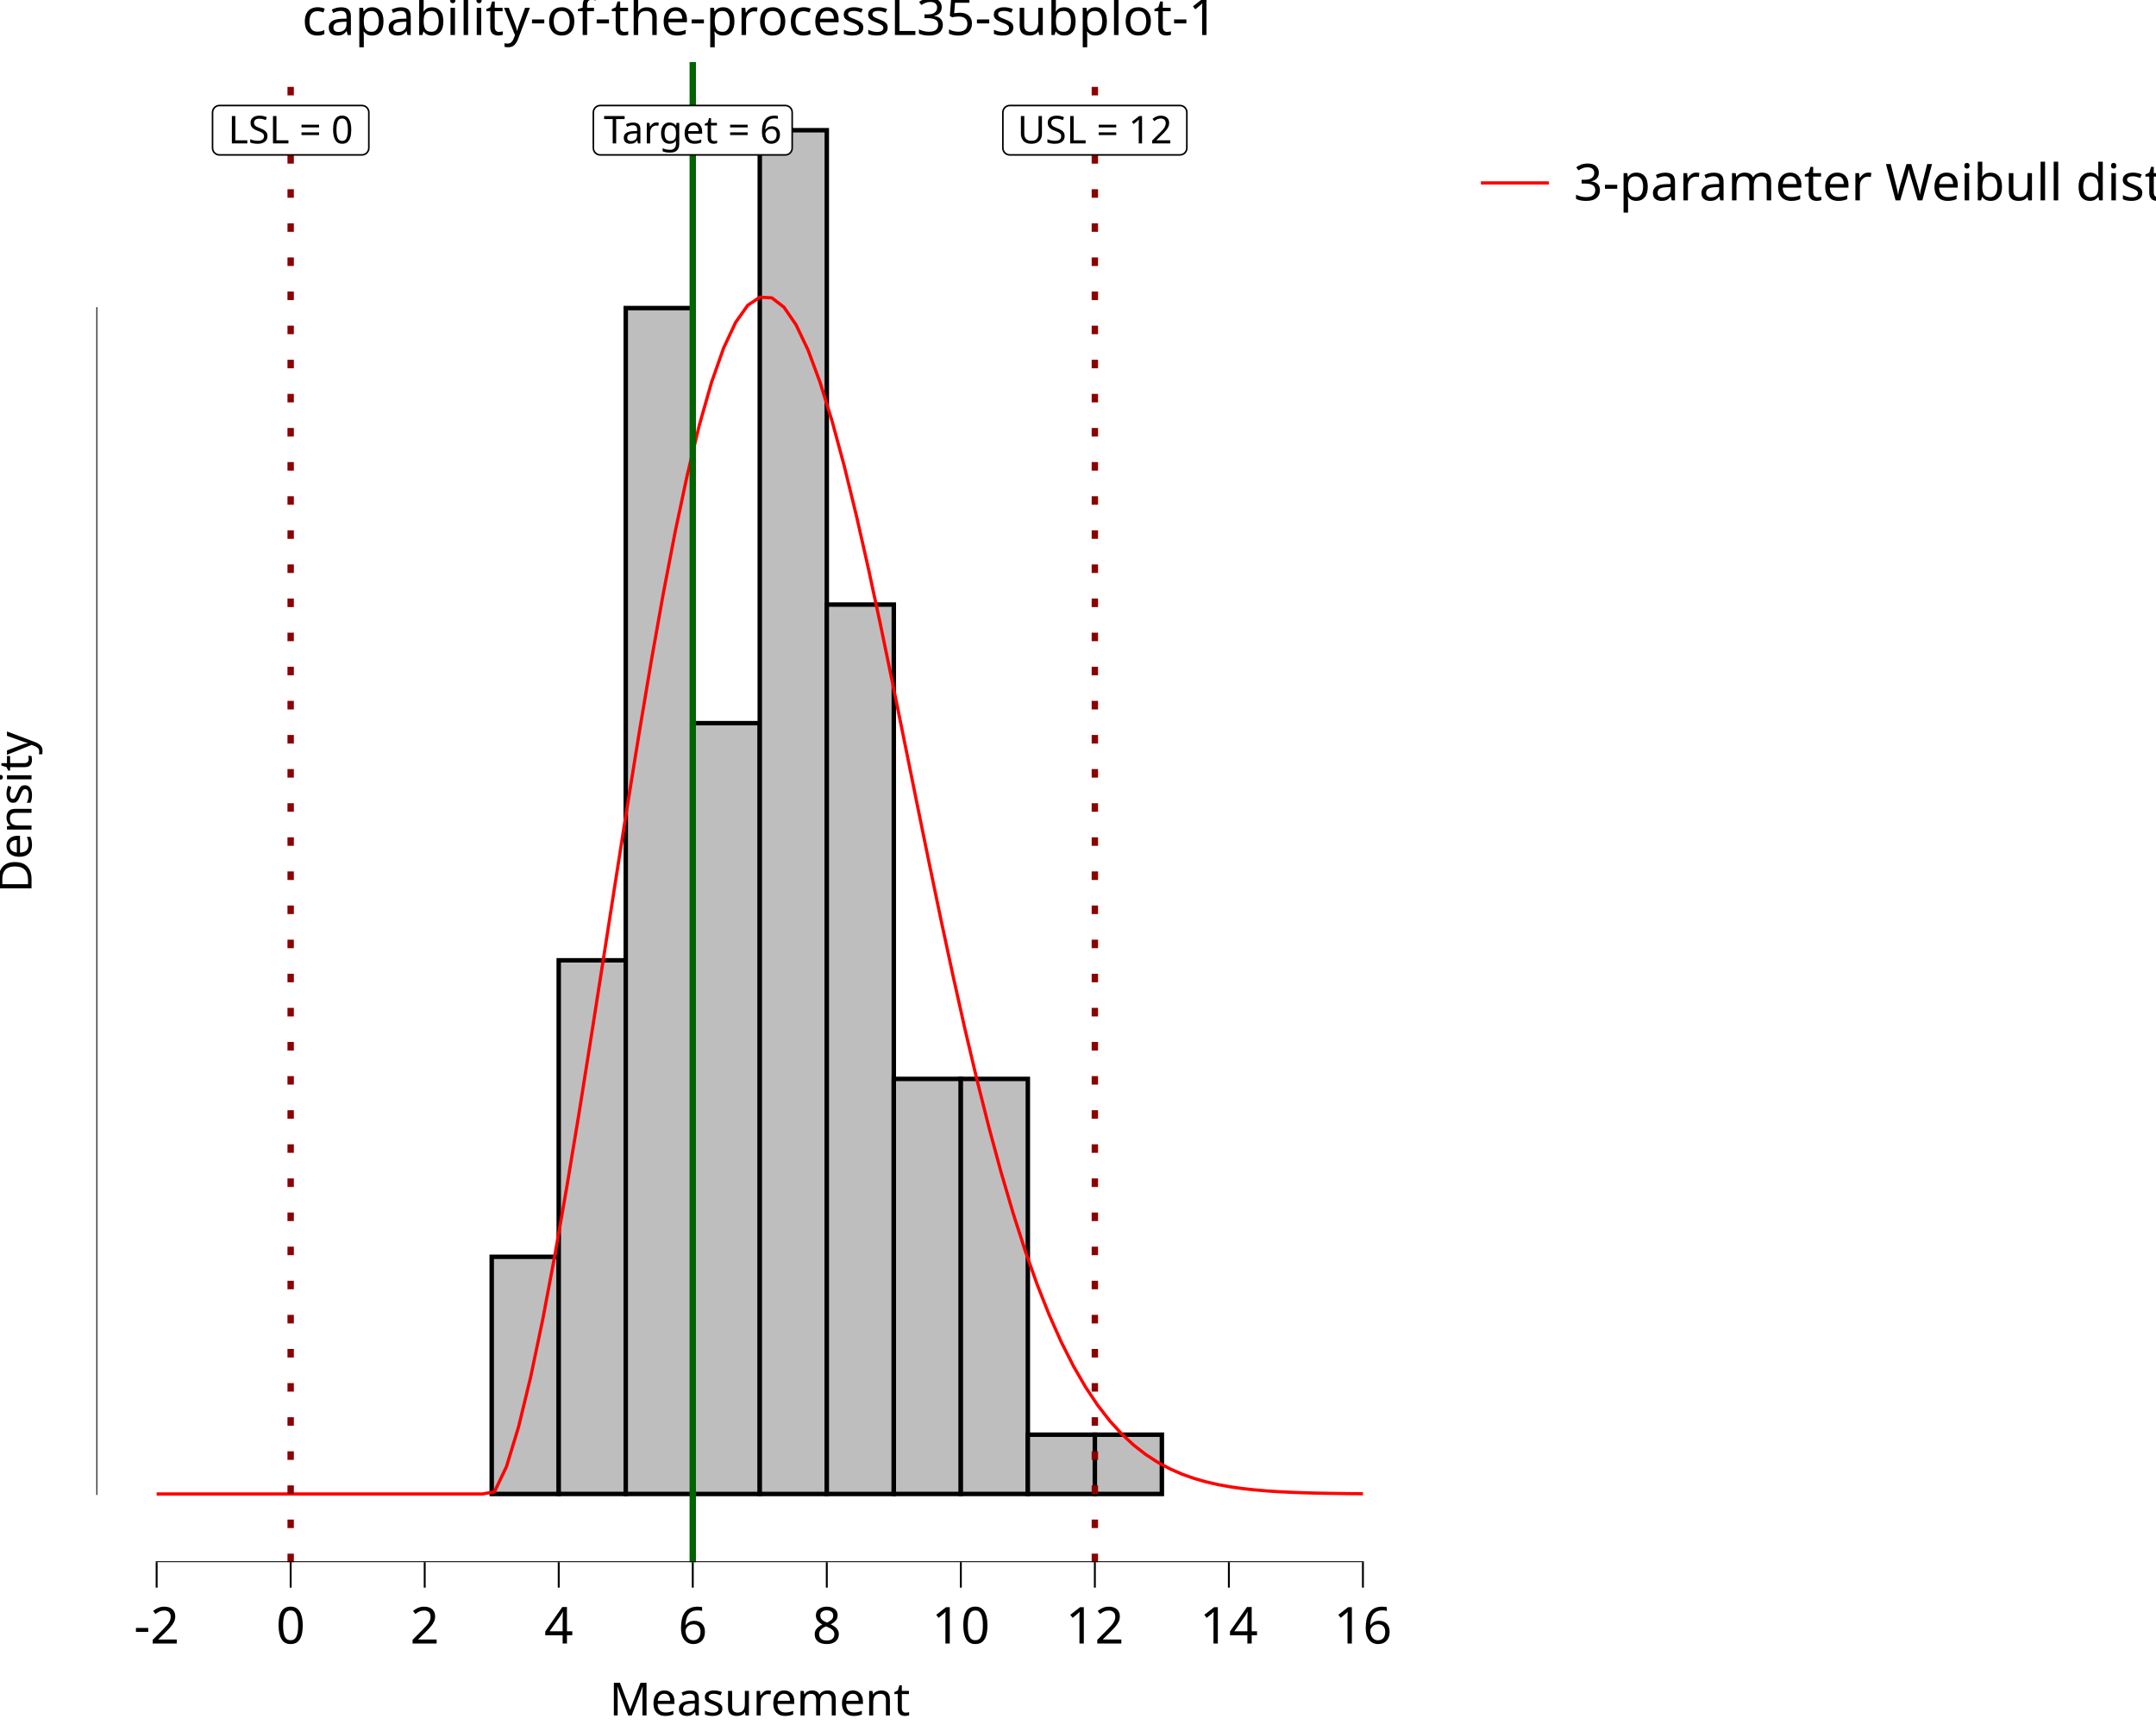
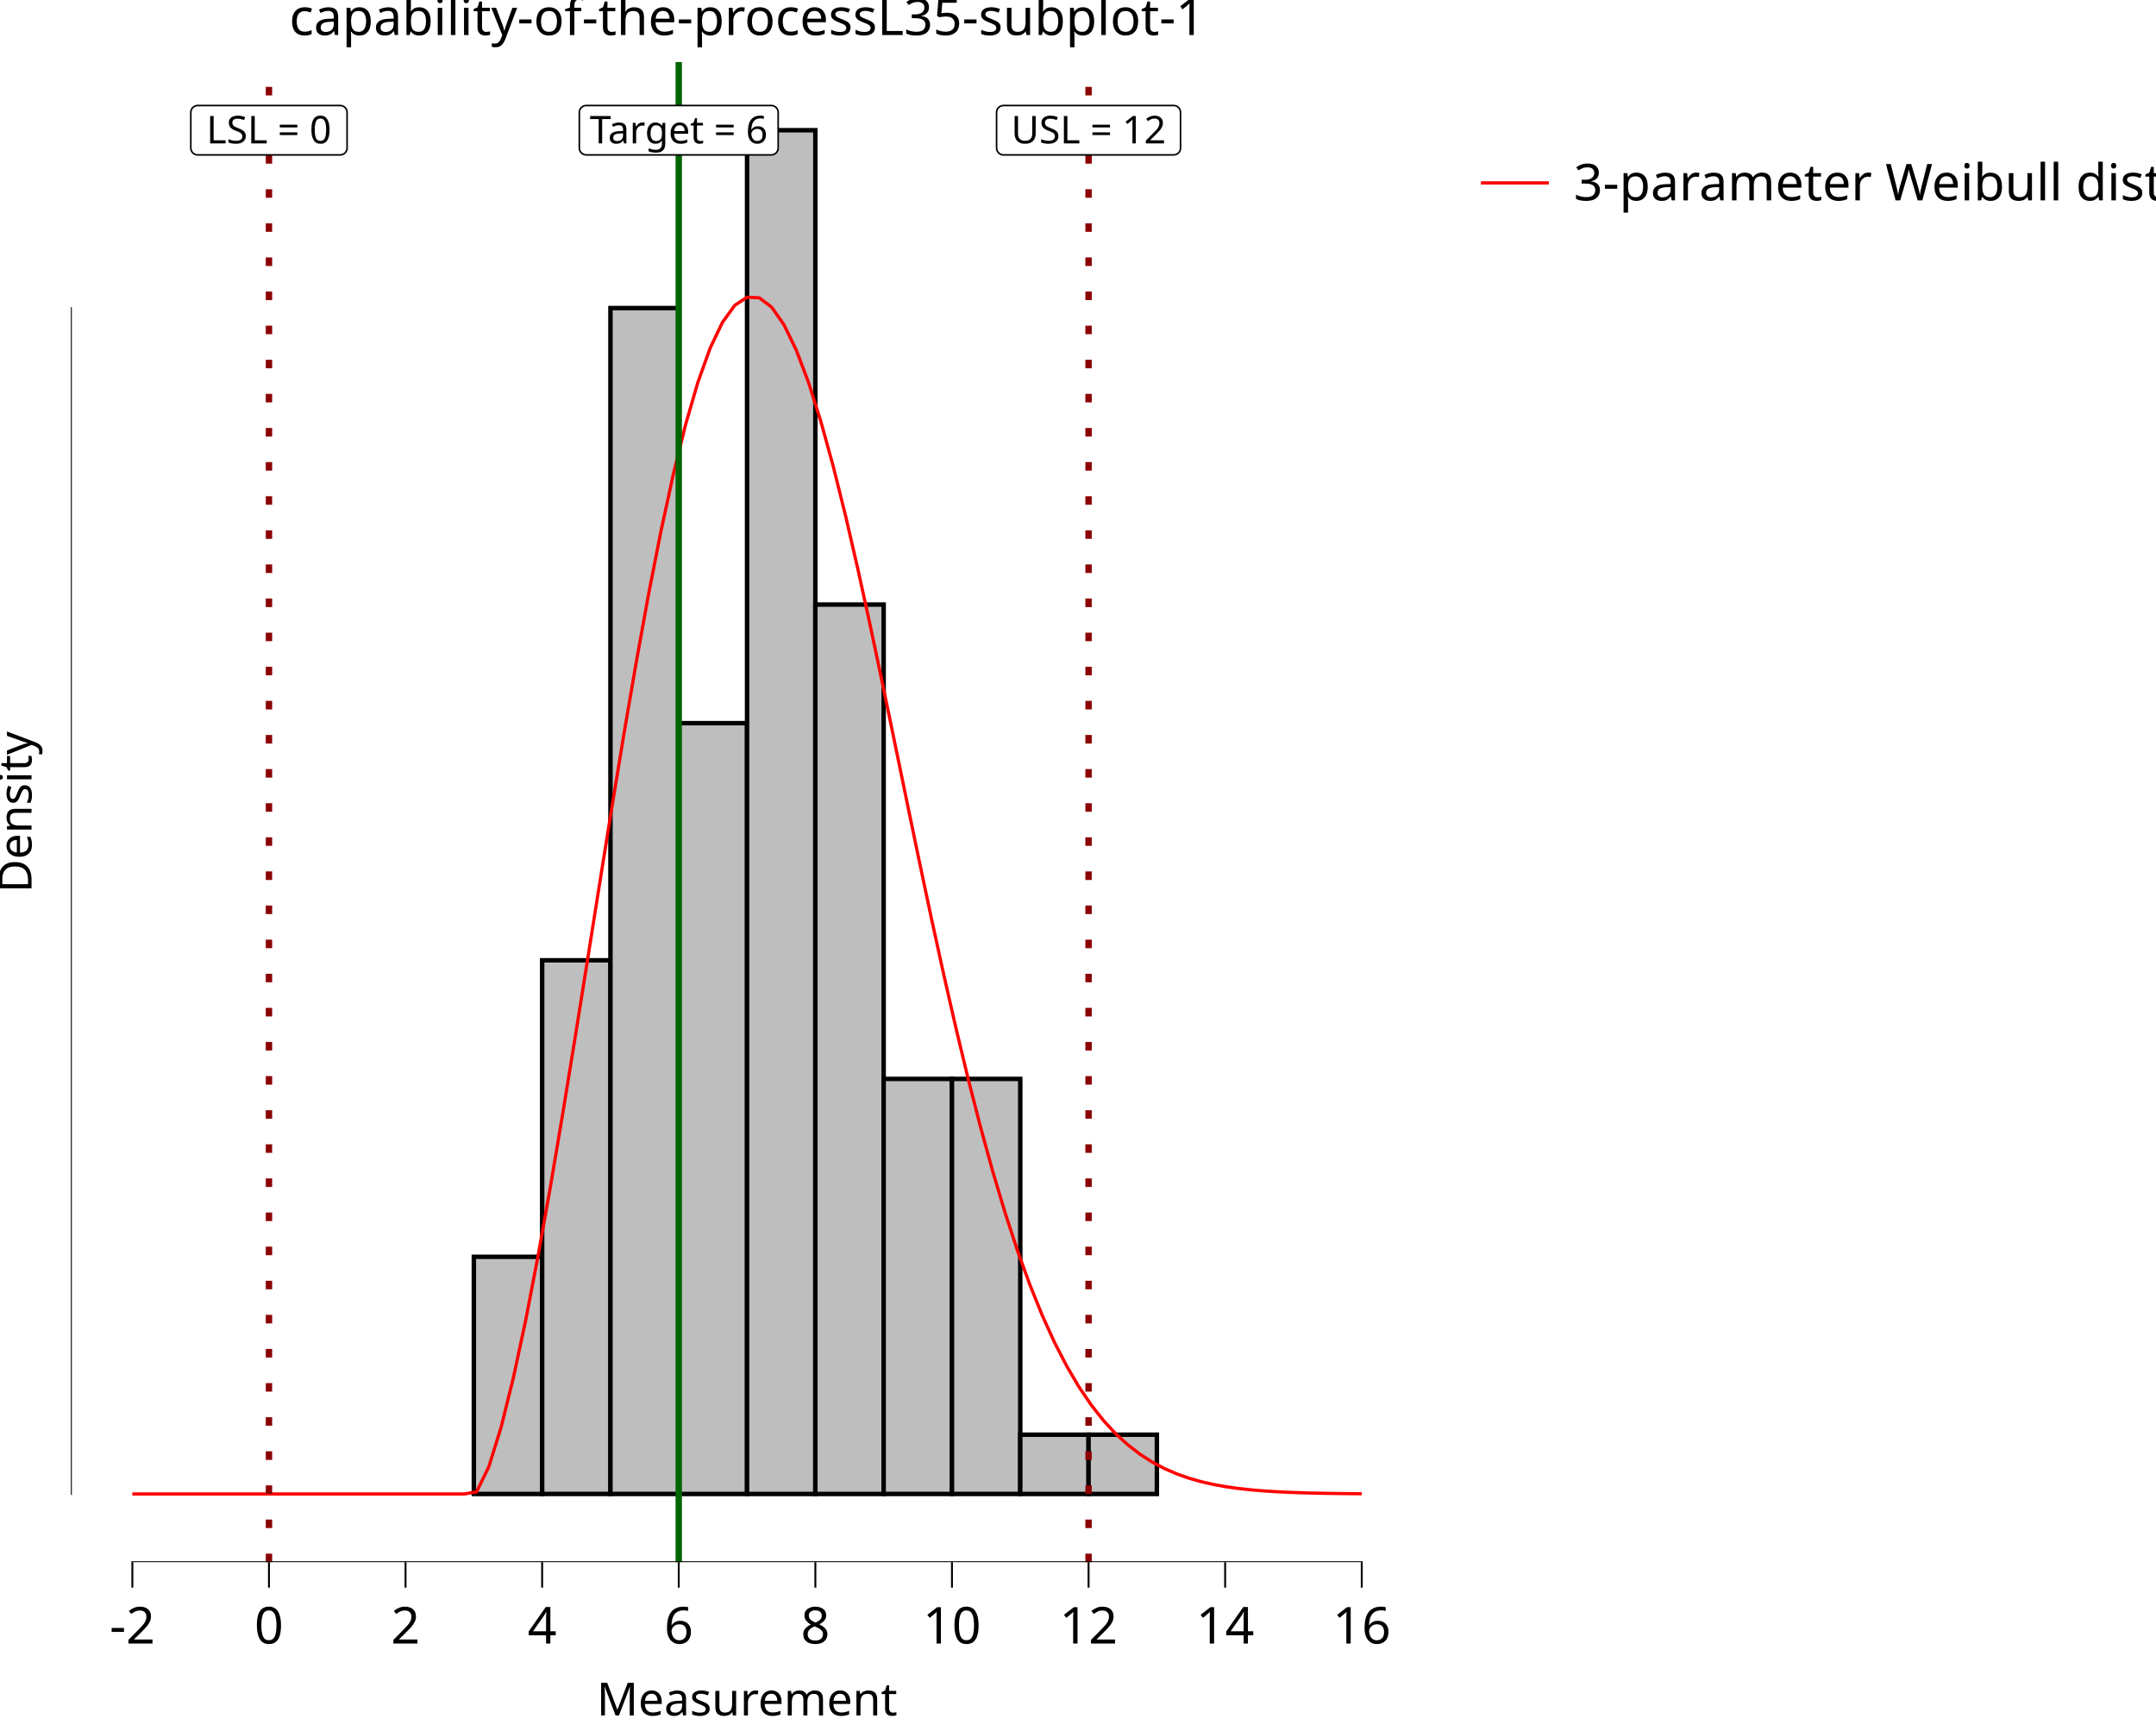
<svg xmlns="http://www.w3.org/2000/svg" class="svglite" data-engine-version="2.0" width="720.00pt" height="576.00pt" viewBox="0 0 720.00 576.00">
  <defs>
    <style type="text/css">
    .svglite line, .svglite polyline, .svglite polygon, .svglite path, .svglite rect, .svglite circle {
      fill: none;
      stroke: #000000;
      stroke-linecap: round;
      stroke-linejoin: round;
      stroke-miterlimit: 10.00;
    }
  </style>
  </defs>
  <rect width="100%" height="100%" style="stroke: none; fill: #FFFFFF;" />
  <defs>
    <clipPath id="cpMC4wMHw3MjAuMDB8MC4wMHw1NzYuMDA=">
      <rect x="0.00" y="0.00" width="720.00" height="576.00" />
    </clipPath>
  </defs>
  <g clip-path="url(#cpMC4wMHw3MjAuMDB8MC4wMHw1NzYuMDA=)">
    <rect x="0.00" y="0.00" width="720.00" height="576.00" style="stroke-width: 10.67; stroke: none;" />
  </g>
  <defs>
-     <clipPath id="cpMzIuMTd8NDc1LjI5fDIwLjcxfDUyMS42Mw==">
-       <rect x="32.17" y="20.71" width="443.12" height="500.92" />
+     <clipPath id="cpMjMuNjd8NDc1LjI5fDIwLjcxfDUyMS42Mw==">
+       <rect x="23.67" y="20.71" width="451.62" height="500.92" />
    </clipPath>
  </defs>
-   <g clip-path="url(#cpMzIuMTd8NDc1LjI5fDIwLjcxfDUyMS42Mw==)">
-     <rect x="32.17" y="20.71" width="443.12" height="500.92" style="stroke-width: 10.67; stroke: none;" />
-     <rect x="52.31" y="498.86" width="22.38" height="0.00" style="stroke-width: 1.49; stroke-linecap: butt; stroke-linejoin: miter; fill: #BEBEBE;" />
-     <rect x="74.69" y="498.86" width="22.38" height="0.00" style="stroke-width: 1.49; stroke-linecap: butt; stroke-linejoin: miter; fill: #BEBEBE;" />
-     <rect x="97.07" y="498.86" width="22.38" height="0.00" style="stroke-width: 1.49; stroke-linecap: butt; stroke-linejoin: miter; fill: #BEBEBE;" />
-     <rect x="119.45" y="498.86" width="22.38" height="0.00" style="stroke-width: 1.49; stroke-linecap: butt; stroke-linejoin: miter; fill: #BEBEBE;" />
-     <rect x="141.83" y="498.86" width="22.38" height="0.00" style="stroke-width: 1.49; stroke-linecap: butt; stroke-linejoin: miter; fill: #BEBEBE;" />
-     <rect x="164.21" y="419.66" width="22.38" height="79.20" style="stroke-width: 1.49; stroke-linecap: butt; stroke-linejoin: miter; fill: #BEBEBE;" />
-     <rect x="186.59" y="320.66" width="22.38" height="178.19" style="stroke-width: 1.49; stroke-linecap: butt; stroke-linejoin: miter; fill: #BEBEBE;" />
-     <rect x="208.97" y="102.87" width="22.38" height="395.98" style="stroke-width: 1.49; stroke-linecap: butt; stroke-linejoin: miter; fill: #BEBEBE;" />
-     <rect x="231.35" y="241.47" width="22.38" height="257.39" style="stroke-width: 1.49; stroke-linecap: butt; stroke-linejoin: miter; fill: #BEBEBE;" />
-     <rect x="253.73" y="43.48" width="22.38" height="455.38" style="stroke-width: 1.49; stroke-linecap: butt; stroke-linejoin: miter; fill: #BEBEBE;" />
-     <rect x="276.11" y="201.87" width="22.38" height="296.99" style="stroke-width: 1.49; stroke-linecap: butt; stroke-linejoin: miter; fill: #BEBEBE;" />
-     <rect x="298.49" y="360.26" width="22.38" height="138.59" style="stroke-width: 1.49; stroke-linecap: butt; stroke-linejoin: miter; fill: #BEBEBE;" />
-     <rect x="320.87" y="360.26" width="22.38" height="138.59" style="stroke-width: 1.49; stroke-linecap: butt; stroke-linejoin: miter; fill: #BEBEBE;" />
-     <rect x="343.25" y="479.06" width="22.38" height="19.80" style="stroke-width: 1.49; stroke-linecap: butt; stroke-linejoin: miter; fill: #BEBEBE;" />
-     <rect x="365.63" y="479.06" width="22.38" height="19.80" style="stroke-width: 1.49; stroke-linecap: butt; stroke-linejoin: miter; fill: #BEBEBE;" />
-     <rect x="388.01" y="498.86" width="22.38" height="0.00" style="stroke-width: 1.49; stroke-linecap: butt; stroke-linejoin: miter; fill: #BEBEBE;" />
-     <rect x="410.39" y="498.86" width="22.38" height="0.00" style="stroke-width: 1.49; stroke-linecap: butt; stroke-linejoin: miter; fill: #BEBEBE;" />
-     <rect x="432.77" y="498.86" width="22.38" height="0.00" style="stroke-width: 1.49; stroke-linecap: butt; stroke-linejoin: miter; fill: #BEBEBE;" />
-     <polyline points="52.31,498.86 56.34,498.86 60.37,498.86 64.40,498.86 68.43,498.86 72.46,498.86 76.48,498.86 80.51,498.86 84.54,498.86 88.57,498.86 92.60,498.86 96.63,498.86 100.65,498.86 104.68,498.86 108.71,498.86 112.74,498.86 116.77,498.86 120.80,498.86 124.82,498.86 128.85,498.86 132.88,498.86 136.91,498.86 140.94,498.86 144.97,498.86 148.99,498.86 153.02,498.86 157.05,498.86 161.08,498.86 165.11,498.15 169.14,489.72 173.16,476.50 177.19,459.92 181.22,440.72 185.25,419.39 189.28,396.37 193.31,372.06 197.33,346.85 201.36,321.13 205.39,295.29 209.42,269.70 213.45,244.75 217.48,220.80 221.50,198.21 225.53,177.31 229.56,158.41 233.59,141.79 237.62,127.66 241.65,116.23 245.67,107.63 249.70,101.96 253.73,99.24 257.76,99.46 261.79,102.56 265.82,108.42 269.85,116.87 273.87,127.71 277.90,140.69 281.93,155.56 285.96,172.03 289.99,189.78 294.02,208.52 298.04,227.94 302.07,247.74 306.10,267.65 310.13,287.39 314.16,306.74 318.19,325.48 322.21,343.45 326.24,360.49 330.27,376.49 334.30,391.38 338.33,405.10 342.36,417.63 346.38,428.96 350.41,439.13 354.44,448.18 358.47,456.15 362.50,463.13 366.53,469.17 370.55,474.37 374.58,478.80 378.61,482.55 382.64,485.69 386.67,488.31 390.70,490.47 394.72,492.23 398.75,493.66 402.78,494.82 406.81,495.74 410.84,496.47 414.87,497.04 418.89,497.48 422.92,497.83 426.95,498.09 430.98,498.29 435.01,498.44 439.04,498.56 443.06,498.64 447.09,498.70 451.12,498.75 455.15,498.78 " style="stroke-width: 1.07; stroke: #FF0000; stroke-linecap: butt;" />
-     <line x1="231.35" y1="521.63" x2="231.35" y2="20.71" style="stroke-width: 2.13; stroke: #006400; stroke-linecap: butt;" />
-     <line x1="97.07" y1="521.63" x2="97.07" y2="20.71" style="stroke-width: 2.13; stroke: #8B0000; stroke-dasharray: 2.85,8.54; stroke-linecap: butt;" />
-     <line x1="365.63" y1="521.63" x2="365.63" y2="20.71" style="stroke-width: 2.13; stroke: #8B0000; stroke-dasharray: 2.85,8.54; stroke-linecap: butt;" />
-     <polygon points="200.45,51.72 262.25,51.72 262.16,51.72 262.53,51.71 262.89,51.63 263.24,51.50 263.56,51.32 263.85,51.08 264.09,50.80 264.29,50.49 264.44,50.15 264.52,49.79 264.55,49.42 264.55,49.42 264.55,37.53 264.55,37.53 264.52,37.17 264.44,36.80 264.29,36.46 264.09,36.15 263.85,35.87 263.56,35.64 263.24,35.45 262.89,35.32 262.53,35.25 262.25,35.23 200.45,35.23 200.73,35.25 200.36,35.23 199.99,35.28 199.64,35.38 199.30,35.54 199.00,35.75 198.73,36.01 198.51,36.30 198.33,36.63 198.22,36.98 198.16,37.35 198.15,37.53 198.15,49.42 198.16,49.23 198.16,49.60 198.22,49.97 198.33,50.32 198.51,50.65 198.73,50.95 199.00,51.20 199.30,51.42 199.64,51.57 199.99,51.68 200.36,51.72 " style="stroke-width: 0.53; fill: #FFFFFF;" />
-     <text x="231.35" y="47.88" text-anchor="middle" style="font-size: 12.80px; font-family: sans;" textLength="58.72px" lengthAdjust="spacingAndGlyphs">Target = 6</text>
-     <polygon points="73.29,51.72 120.86,51.72 120.77,51.72 121.14,51.71 121.50,51.63 121.85,51.50 122.17,51.32 122.46,51.08 122.70,50.80 122.90,50.49 123.05,50.15 123.14,49.79 123.17,49.42 123.17,49.42 123.17,37.53 123.17,37.53 123.14,37.17 123.05,36.80 122.90,36.46 122.70,36.15 122.46,35.87 122.17,35.64 121.85,35.45 121.50,35.32 121.14,35.25 120.86,35.23 73.29,35.23 73.56,35.25 73.19,35.23 72.82,35.28 72.47,35.38 72.13,35.54 71.83,35.75 71.56,36.01 71.34,36.30 71.17,36.63 71.05,36.98 70.99,37.35 70.98,37.53 70.98,49.42 70.99,49.23 70.99,49.60 71.05,49.97 71.17,50.32 71.34,50.65 71.56,50.95 71.83,51.20 72.13,51.42 72.47,51.57 72.82,51.68 73.19,51.72 " style="stroke-width: 0.53; fill: #FFFFFF;" />
-     <text x="97.07" y="47.88" text-anchor="middle" style="font-size: 12.80px; font-family: sans;" textLength="44.50px" lengthAdjust="spacingAndGlyphs">LSL = 0</text>
-     <polygon points="337.22,51.72 394.04,51.72 393.95,51.72 394.32,51.71 394.68,51.63 395.03,51.50 395.35,51.32 395.64,51.08 395.89,50.80 396.08,50.49 396.23,50.15 396.32,49.79 396.35,49.42 396.35,49.42 396.35,37.53 396.35,37.53 396.32,37.17 396.23,36.80 396.08,36.46 395.89,36.15 395.64,35.87 395.35,35.64 395.03,35.45 394.68,35.32 394.32,35.25 394.04,35.23 337.22,35.23 337.50,35.25 337.12,35.23 336.76,35.28 336.40,35.38 336.07,35.54 335.76,35.75 335.49,36.01 335.27,36.30 335.10,36.63 334.98,36.98 334.92,37.35 334.91,37.53 334.91,49.42 334.92,49.23 334.92,49.60 334.98,49.97 335.10,50.32 335.27,50.65 335.49,50.95 335.76,51.20 336.07,51.42 336.40,51.57 336.76,51.68 337.12,51.72 " style="stroke-width: 0.53; fill: #FFFFFF;" />
-     <text x="365.63" y="47.88" text-anchor="middle" style="font-size: 12.80px; font-family: sans;" textLength="53.75px" lengthAdjust="spacingAndGlyphs">USL = 12</text>
-     <line x1="52.00" y1="521.63" x2="455.47" y2="521.63" style="stroke-width: 0.64; stroke-linecap: butt;" />
-     <line x1="32.17" y1="499.18" x2="32.17" y2="102.56" style="stroke-width: 0.64; stroke-linecap: butt;" />
-     <rect x="32.17" y="20.71" width="443.12" height="500.92" style="stroke-width: 0.00; stroke: none;" />
+   <g clip-path="url(#cpMjMuNjd8NDc1LjI5fDIwLjcxfDUyMS42Mw==)">
+     <rect x="23.67" y="20.71" width="451.62" height="500.92" style="stroke-width: 10.67; stroke: none;" />
+     <rect x="44.20" y="498.86" width="22.81" height="0.00" style="stroke-width: 1.49; stroke-linecap: butt; stroke-linejoin: miter; fill: #BEBEBE;" />
+     <rect x="67.01" y="498.86" width="22.81" height="0.00" style="stroke-width: 1.49; stroke-linecap: butt; stroke-linejoin: miter; fill: #BEBEBE;" />
+     <rect x="89.82" y="498.86" width="22.81" height="0.00" style="stroke-width: 1.49; stroke-linecap: butt; stroke-linejoin: miter; fill: #BEBEBE;" />
+     <rect x="112.62" y="498.86" width="22.81" height="0.00" style="stroke-width: 1.49; stroke-linecap: butt; stroke-linejoin: miter; fill: #BEBEBE;" />
+     <rect x="135.43" y="498.86" width="22.81" height="0.00" style="stroke-width: 1.49; stroke-linecap: butt; stroke-linejoin: miter; fill: #BEBEBE;" />
+     <rect x="158.24" y="419.66" width="22.81" height="79.20" style="stroke-width: 1.49; stroke-linecap: butt; stroke-linejoin: miter; fill: #BEBEBE;" />
+     <rect x="181.05" y="320.66" width="22.81" height="178.19" style="stroke-width: 1.49; stroke-linecap: butt; stroke-linejoin: miter; fill: #BEBEBE;" />
+     <rect x="203.86" y="102.87" width="22.81" height="395.98" style="stroke-width: 1.49; stroke-linecap: butt; stroke-linejoin: miter; fill: #BEBEBE;" />
+     <rect x="226.67" y="241.47" width="22.81" height="257.39" style="stroke-width: 1.49; stroke-linecap: butt; stroke-linejoin: miter; fill: #BEBEBE;" />
+     <rect x="249.48" y="43.48" width="22.81" height="455.38" style="stroke-width: 1.49; stroke-linecap: butt; stroke-linejoin: miter; fill: #BEBEBE;" />
+     <rect x="272.29" y="201.87" width="22.81" height="296.99" style="stroke-width: 1.49; stroke-linecap: butt; stroke-linejoin: miter; fill: #BEBEBE;" />
+     <rect x="295.10" y="360.26" width="22.81" height="138.59" style="stroke-width: 1.49; stroke-linecap: butt; stroke-linejoin: miter; fill: #BEBEBE;" />
+     <rect x="317.91" y="360.26" width="22.81" height="138.59" style="stroke-width: 1.49; stroke-linecap: butt; stroke-linejoin: miter; fill: #BEBEBE;" />
+     <rect x="340.72" y="479.06" width="22.81" height="19.80" style="stroke-width: 1.49; stroke-linecap: butt; stroke-linejoin: miter; fill: #BEBEBE;" />
+     <rect x="363.53" y="479.06" width="22.81" height="19.80" style="stroke-width: 1.49; stroke-linecap: butt; stroke-linejoin: miter; fill: #BEBEBE;" />
+     <rect x="386.34" y="498.86" width="22.81" height="0.00" style="stroke-width: 1.49; stroke-linecap: butt; stroke-linejoin: miter; fill: #BEBEBE;" />
+     <rect x="409.14" y="498.86" width="22.81" height="0.00" style="stroke-width: 1.49; stroke-linecap: butt; stroke-linejoin: miter; fill: #BEBEBE;" />
+     <rect x="431.95" y="498.86" width="22.81" height="0.00" style="stroke-width: 1.49; stroke-linecap: butt; stroke-linejoin: miter; fill: #BEBEBE;" />
+     <polyline points="44.20,498.86 48.30,498.86 52.41,498.86 56.51,498.86 60.62,498.86 64.72,498.86 68.83,498.86 72.94,498.86 77.04,498.86 81.15,498.86 85.25,498.86 89.36,498.86 93.46,498.86 97.57,498.86 101.68,498.86 105.78,498.86 109.89,498.86 113.99,498.86 118.10,498.86 122.20,498.86 126.31,498.86 130.42,498.86 134.52,498.86 138.63,498.86 142.73,498.86 146.84,498.86 150.94,498.86 155.05,498.86 159.16,498.15 163.26,489.72 167.37,476.50 171.47,459.92 175.58,440.72 179.68,419.39 183.79,396.37 187.89,372.06 192.00,346.85 196.11,321.13 200.21,295.29 204.32,269.70 208.42,244.75 212.53,220.80 216.63,198.21 220.74,177.31 224.85,158.41 228.95,141.79 233.06,127.66 237.16,116.23 241.27,107.63 245.37,101.96 249.48,99.24 253.59,99.46 257.69,102.56 261.80,108.42 265.90,116.87 270.01,127.71 274.11,140.69 278.22,155.56 282.33,172.03 286.43,189.78 290.54,208.52 294.64,227.94 298.75,247.74 302.85,267.65 306.96,287.39 311.06,306.74 315.17,325.48 319.28,343.45 323.38,360.49 327.49,376.49 331.59,391.38 335.70,405.10 339.80,417.63 343.91,428.96 348.02,439.13 352.12,448.18 356.23,456.15 360.33,463.13 364.44,469.17 368.54,474.37 372.65,478.80 376.76,482.55 380.86,485.69 384.97,488.31 389.07,490.47 393.18,492.23 397.28,493.66 401.39,494.82 405.49,495.74 409.60,496.47 413.71,497.04 417.81,497.48 421.92,497.83 426.02,498.09 430.13,498.29 434.23,498.44 438.34,498.56 442.45,498.64 446.55,498.70 450.66,498.75 454.76,498.78 " style="stroke-width: 1.07; stroke: #FF0000; stroke-linecap: butt;" />
+     <line x1="226.67" y1="521.63" x2="226.67" y2="20.71" style="stroke-width: 2.13; stroke: #006400; stroke-linecap: butt;" />
+     <line x1="89.82" y1="521.63" x2="89.82" y2="20.71" style="stroke-width: 2.13; stroke: #8B0000; stroke-dasharray: 2.85,8.54; stroke-linecap: butt;" />
+     <line x1="363.53" y1="521.63" x2="363.53" y2="20.71" style="stroke-width: 2.13; stroke: #8B0000; stroke-dasharray: 2.85,8.54; stroke-linecap: butt;" />
+     <polygon points="195.77,51.72 257.57,51.72 257.48,51.72 257.85,51.71 258.21,51.63 258.56,51.50 258.88,51.32 259.16,51.08 259.41,50.80 259.61,50.49 259.75,50.15 259.84,49.79 259.87,49.42 259.87,49.42 259.87,37.53 259.87,37.53 259.84,37.17 259.75,36.80 259.61,36.46 259.41,36.15 259.16,35.87 258.88,35.64 258.56,35.45 258.21,35.32 257.85,35.25 257.57,35.23 195.77,35.23 196.05,35.25 195.68,35.23 195.31,35.28 194.96,35.38 194.62,35.54 194.31,35.75 194.05,36.01 193.82,36.30 193.65,36.63 193.53,36.98 193.48,37.35 193.47,37.53 193.47,49.42 193.48,49.23 193.48,49.60 193.53,49.97 193.65,50.32 193.82,50.65 194.05,50.95 194.31,51.20 194.62,51.42 194.96,51.57 195.31,51.68 195.68,51.72 " style="stroke-width: 0.53; fill: #FFFFFF;" />
+     <text x="226.67" y="47.88" text-anchor="middle" style="font-size: 12.80px; font-family: sans;" textLength="58.72px" lengthAdjust="spacingAndGlyphs">Target = 6</text>
+     <polygon points="66.03,51.72 113.60,51.72 113.51,51.72 113.88,51.71 114.24,51.63 114.59,51.50 114.91,51.32 115.20,51.08 115.45,50.80 115.64,50.49 115.79,50.15 115.88,49.79 115.91,49.42 115.91,49.42 115.91,37.53 115.91,37.53 115.88,37.17 115.79,36.80 115.64,36.46 115.45,36.15 115.20,35.87 114.91,35.64 114.59,35.45 114.24,35.32 113.88,35.25 113.60,35.23 66.03,35.23 66.30,35.25 65.93,35.23 65.57,35.28 65.21,35.38 64.87,35.54 64.57,35.75 64.30,36.01 64.08,36.30 63.91,36.63 63.79,36.98 63.73,37.35 63.72,37.53 63.72,49.42 63.73,49.23 63.73,49.60 63.79,49.97 63.91,50.32 64.08,50.65 64.30,50.95 64.57,51.20 64.87,51.42 65.21,51.57 65.57,51.68 65.93,51.72 " style="stroke-width: 0.53; fill: #FFFFFF;" />
+     <text x="89.82" y="47.88" text-anchor="middle" style="font-size: 12.80px; font-family: sans;" textLength="44.50px" lengthAdjust="spacingAndGlyphs">LSL = 0</text>
+     <polygon points="335.11,51.72 391.94,51.72 391.85,51.72 392.22,51.71 392.58,51.63 392.93,51.50 393.25,51.32 393.54,51.08 393.78,50.80 393.98,50.49 394.12,50.15 394.21,49.79 394.24,49.42 394.24,49.42 394.24,37.53 394.24,37.53 394.21,37.17 394.12,36.80 393.98,36.46 393.78,36.15 393.54,35.87 393.25,35.64 392.93,35.45 392.58,35.32 392.22,35.25 391.94,35.23 335.11,35.23 335.39,35.25 335.02,35.23 334.65,35.28 334.30,35.38 333.96,35.54 333.66,35.75 333.39,36.01 333.17,36.30 332.99,36.63 332.88,36.98 332.82,37.35 332.81,37.53 332.81,49.42 332.82,49.23 332.82,49.60 332.88,49.97 332.99,50.32 333.17,50.65 333.39,50.95 333.66,51.20 333.96,51.42 334.30,51.57 334.65,51.68 335.02,51.72 " style="stroke-width: 0.53; fill: #FFFFFF;" />
+     <text x="363.53" y="47.88" text-anchor="middle" style="font-size: 12.80px; font-family: sans;" textLength="53.75px" lengthAdjust="spacingAndGlyphs">USL = 12</text>
+     <line x1="43.88" y1="521.63" x2="455.08" y2="521.63" style="stroke-width: 0.64; stroke-linecap: butt;" />
+     <line x1="23.67" y1="499.18" x2="23.67" y2="102.56" style="stroke-width: 0.64; stroke-linecap: butt;" />
+     <rect x="23.67" y="20.71" width="451.62" height="500.92" style="stroke-width: 0.00; stroke: none;" />
  </g>
  <g clip-path="url(#cpMC4wMHw3MjAuMDB8MC4wMHw1NzYuMDA=)">
-     <polyline points="32.17,521.63 32.17,20.71 " style="stroke-width: 0.00; stroke: none; stroke-linecap: butt;" />
-     <polyline points="32.17,521.63 475.29,521.63 " style="stroke-width: 0.00; stroke: none; stroke-linecap: butt;" />
-     <polyline points="52.31,530.13 52.31,521.63 " style="stroke-width: 0.64; stroke-linecap: butt;" />
-     <polyline points="97.07,530.13 97.07,521.63 " style="stroke-width: 0.64; stroke-linecap: butt;" />
-     <polyline points="141.83,530.13 141.83,521.63 " style="stroke-width: 0.64; stroke-linecap: butt;" />
-     <polyline points="186.59,530.13 186.59,521.63 " style="stroke-width: 0.64; stroke-linecap: butt;" />
-     <polyline points="231.35,530.13 231.35,521.63 " style="stroke-width: 0.64; stroke-linecap: butt;" />
-     <polyline points="276.11,530.13 276.11,521.63 " style="stroke-width: 0.64; stroke-linecap: butt;" />
-     <polyline points="320.87,530.13 320.87,521.63 " style="stroke-width: 0.64; stroke-linecap: butt;" />
-     <polyline points="365.63,530.13 365.63,521.63 " style="stroke-width: 0.64; stroke-linecap: butt;" />
-     <polyline points="410.39,530.13 410.39,521.63 " style="stroke-width: 0.64; stroke-linecap: butt;" />
-     <polyline points="455.15,530.13 455.15,521.63 " style="stroke-width: 0.64; stroke-linecap: butt;" />
-     <text x="52.31" y="548.80" text-anchor="middle" style="font-size: 17.00px; font-family: sans;" textLength="15.12px" lengthAdjust="spacingAndGlyphs">-2</text>
-     <text x="97.07" y="548.80" text-anchor="middle" style="font-size: 17.00px; font-family: sans;" textLength="9.46px" lengthAdjust="spacingAndGlyphs">0</text>
-     <text x="141.83" y="548.80" text-anchor="middle" style="font-size: 17.00px; font-family: sans;" textLength="9.46px" lengthAdjust="spacingAndGlyphs">2</text>
-     <text x="186.59" y="548.80" text-anchor="middle" style="font-size: 17.00px; font-family: sans;" textLength="9.46px" lengthAdjust="spacingAndGlyphs">4</text>
-     <text x="231.35" y="548.80" text-anchor="middle" style="font-size: 17.00px; font-family: sans;" textLength="9.46px" lengthAdjust="spacingAndGlyphs">6</text>
-     <text x="276.11" y="548.80" text-anchor="middle" style="font-size: 17.00px; font-family: sans;" textLength="9.46px" lengthAdjust="spacingAndGlyphs">8</text>
-     <text x="320.87" y="548.80" text-anchor="middle" style="font-size: 17.00px; font-family: sans;" textLength="18.91px" lengthAdjust="spacingAndGlyphs">10</text>
-     <text x="365.63" y="548.80" text-anchor="middle" style="font-size: 17.00px; font-family: sans;" textLength="18.91px" lengthAdjust="spacingAndGlyphs">12</text>
-     <text x="410.39" y="548.80" text-anchor="middle" style="font-size: 17.00px; font-family: sans;" textLength="18.91px" lengthAdjust="spacingAndGlyphs">14</text>
-     <text x="455.15" y="548.80" text-anchor="middle" style="font-size: 17.00px; font-family: sans;" textLength="18.91px" lengthAdjust="spacingAndGlyphs">16</text>
-     <text x="253.73" y="572.82" text-anchor="middle" style="font-size: 15.30px; font-family: sans;" textLength="93.56px" lengthAdjust="spacingAndGlyphs">Measurement</text>
+     <polyline points="23.67,521.63 23.67,20.71 " style="stroke-width: 0.00; stroke: none; stroke-linecap: butt;" />
+     <polyline points="23.67,521.63 475.29,521.63 " style="stroke-width: 0.00; stroke: none; stroke-linecap: butt;" />
+     <polyline points="44.20,530.13 44.20,521.63 " style="stroke-width: 0.64; stroke-linecap: butt;" />
+     <polyline points="89.82,530.13 89.82,521.63 " style="stroke-width: 0.64; stroke-linecap: butt;" />
+     <polyline points="135.43,530.13 135.43,521.63 " style="stroke-width: 0.64; stroke-linecap: butt;" />
+     <polyline points="181.05,530.13 181.05,521.63 " style="stroke-width: 0.64; stroke-linecap: butt;" />
+     <polyline points="226.67,530.13 226.67,521.63 " style="stroke-width: 0.64; stroke-linecap: butt;" />
+     <polyline points="272.29,530.13 272.29,521.63 " style="stroke-width: 0.64; stroke-linecap: butt;" />
+     <polyline points="317.91,530.13 317.91,521.63 " style="stroke-width: 0.64; stroke-linecap: butt;" />
+     <polyline points="363.53,530.13 363.53,521.63 " style="stroke-width: 0.64; stroke-linecap: butt;" />
+     <polyline points="409.14,530.13 409.14,521.63 " style="stroke-width: 0.64; stroke-linecap: butt;" />
+     <polyline points="454.76,530.13 454.76,521.63 " style="stroke-width: 0.64; stroke-linecap: butt;" />
+     <text x="44.20" y="548.80" text-anchor="middle" style="font-size: 17.00px; font-family: sans;" textLength="15.12px" lengthAdjust="spacingAndGlyphs">-2</text>
+     <text x="89.82" y="548.80" text-anchor="middle" style="font-size: 17.00px; font-family: sans;" textLength="9.46px" lengthAdjust="spacingAndGlyphs">0</text>
+     <text x="135.43" y="548.80" text-anchor="middle" style="font-size: 17.00px; font-family: sans;" textLength="9.46px" lengthAdjust="spacingAndGlyphs">2</text>
+     <text x="181.05" y="548.80" text-anchor="middle" style="font-size: 17.00px; font-family: sans;" textLength="9.46px" lengthAdjust="spacingAndGlyphs">4</text>
+     <text x="226.67" y="548.80" text-anchor="middle" style="font-size: 17.00px; font-family: sans;" textLength="9.46px" lengthAdjust="spacingAndGlyphs">6</text>
+     <text x="272.29" y="548.80" text-anchor="middle" style="font-size: 17.00px; font-family: sans;" textLength="9.46px" lengthAdjust="spacingAndGlyphs">8</text>
+     <text x="317.91" y="548.80" text-anchor="middle" style="font-size: 17.00px; font-family: sans;" textLength="18.91px" lengthAdjust="spacingAndGlyphs">10</text>
+     <text x="363.53" y="548.80" text-anchor="middle" style="font-size: 17.00px; font-family: sans;" textLength="18.91px" lengthAdjust="spacingAndGlyphs">12</text>
+     <text x="409.14" y="548.80" text-anchor="middle" style="font-size: 17.00px; font-family: sans;" textLength="18.91px" lengthAdjust="spacingAndGlyphs">14</text>
+     <text x="454.76" y="548.80" text-anchor="middle" style="font-size: 17.00px; font-family: sans;" textLength="18.91px" lengthAdjust="spacingAndGlyphs">16</text>
+     <text x="249.48" y="572.82" text-anchor="middle" style="font-size: 15.30px; font-family: sans;" textLength="93.56px" lengthAdjust="spacingAndGlyphs">Measurement</text>
    <text transform="translate(10.53,271.17) rotate(-90)" text-anchor="middle" style="font-size: 15.30px; font-family: sans;" textLength="51.03px" lengthAdjust="spacingAndGlyphs">Density</text>
    <rect x="486.25" y="20.71" width="233.75" height="60.01" style="stroke-width: 0.75; stroke: none;" />
    <rect x="486.25" y="20.71" width="233.75" height="60.01" style="stroke-width: 10.67; stroke: none;" />
    <rect x="491.73" y="46.90" width="28.35" height="28.35" style="stroke-width: 10.67; stroke: none;" />
    <line x1="494.56" y1="61.07" x2="517.24" y2="61.07" style="stroke-width: 1.07; stroke: #FF0000; stroke-linecap: butt;" />
    <text x="525.56" y="66.92" style="font-size: 17.00px; font-family: sans;" textLength="188.97px" lengthAdjust="spacingAndGlyphs">3-parameter Weibull dist.</text>
-     <text x="253.73" y="11.70" text-anchor="middle" style="font-size: 17.00px; font-family: sans;" textLength="289.19px" lengthAdjust="spacingAndGlyphs">capability-of-the-processL35-subplot-1</text>
+     <text x="249.48" y="11.70" text-anchor="middle" style="font-size: 17.00px; font-family: sans;" textLength="289.19px" lengthAdjust="spacingAndGlyphs">capability-of-the-processL35-subplot-1</text>
  </g>
</svg>
